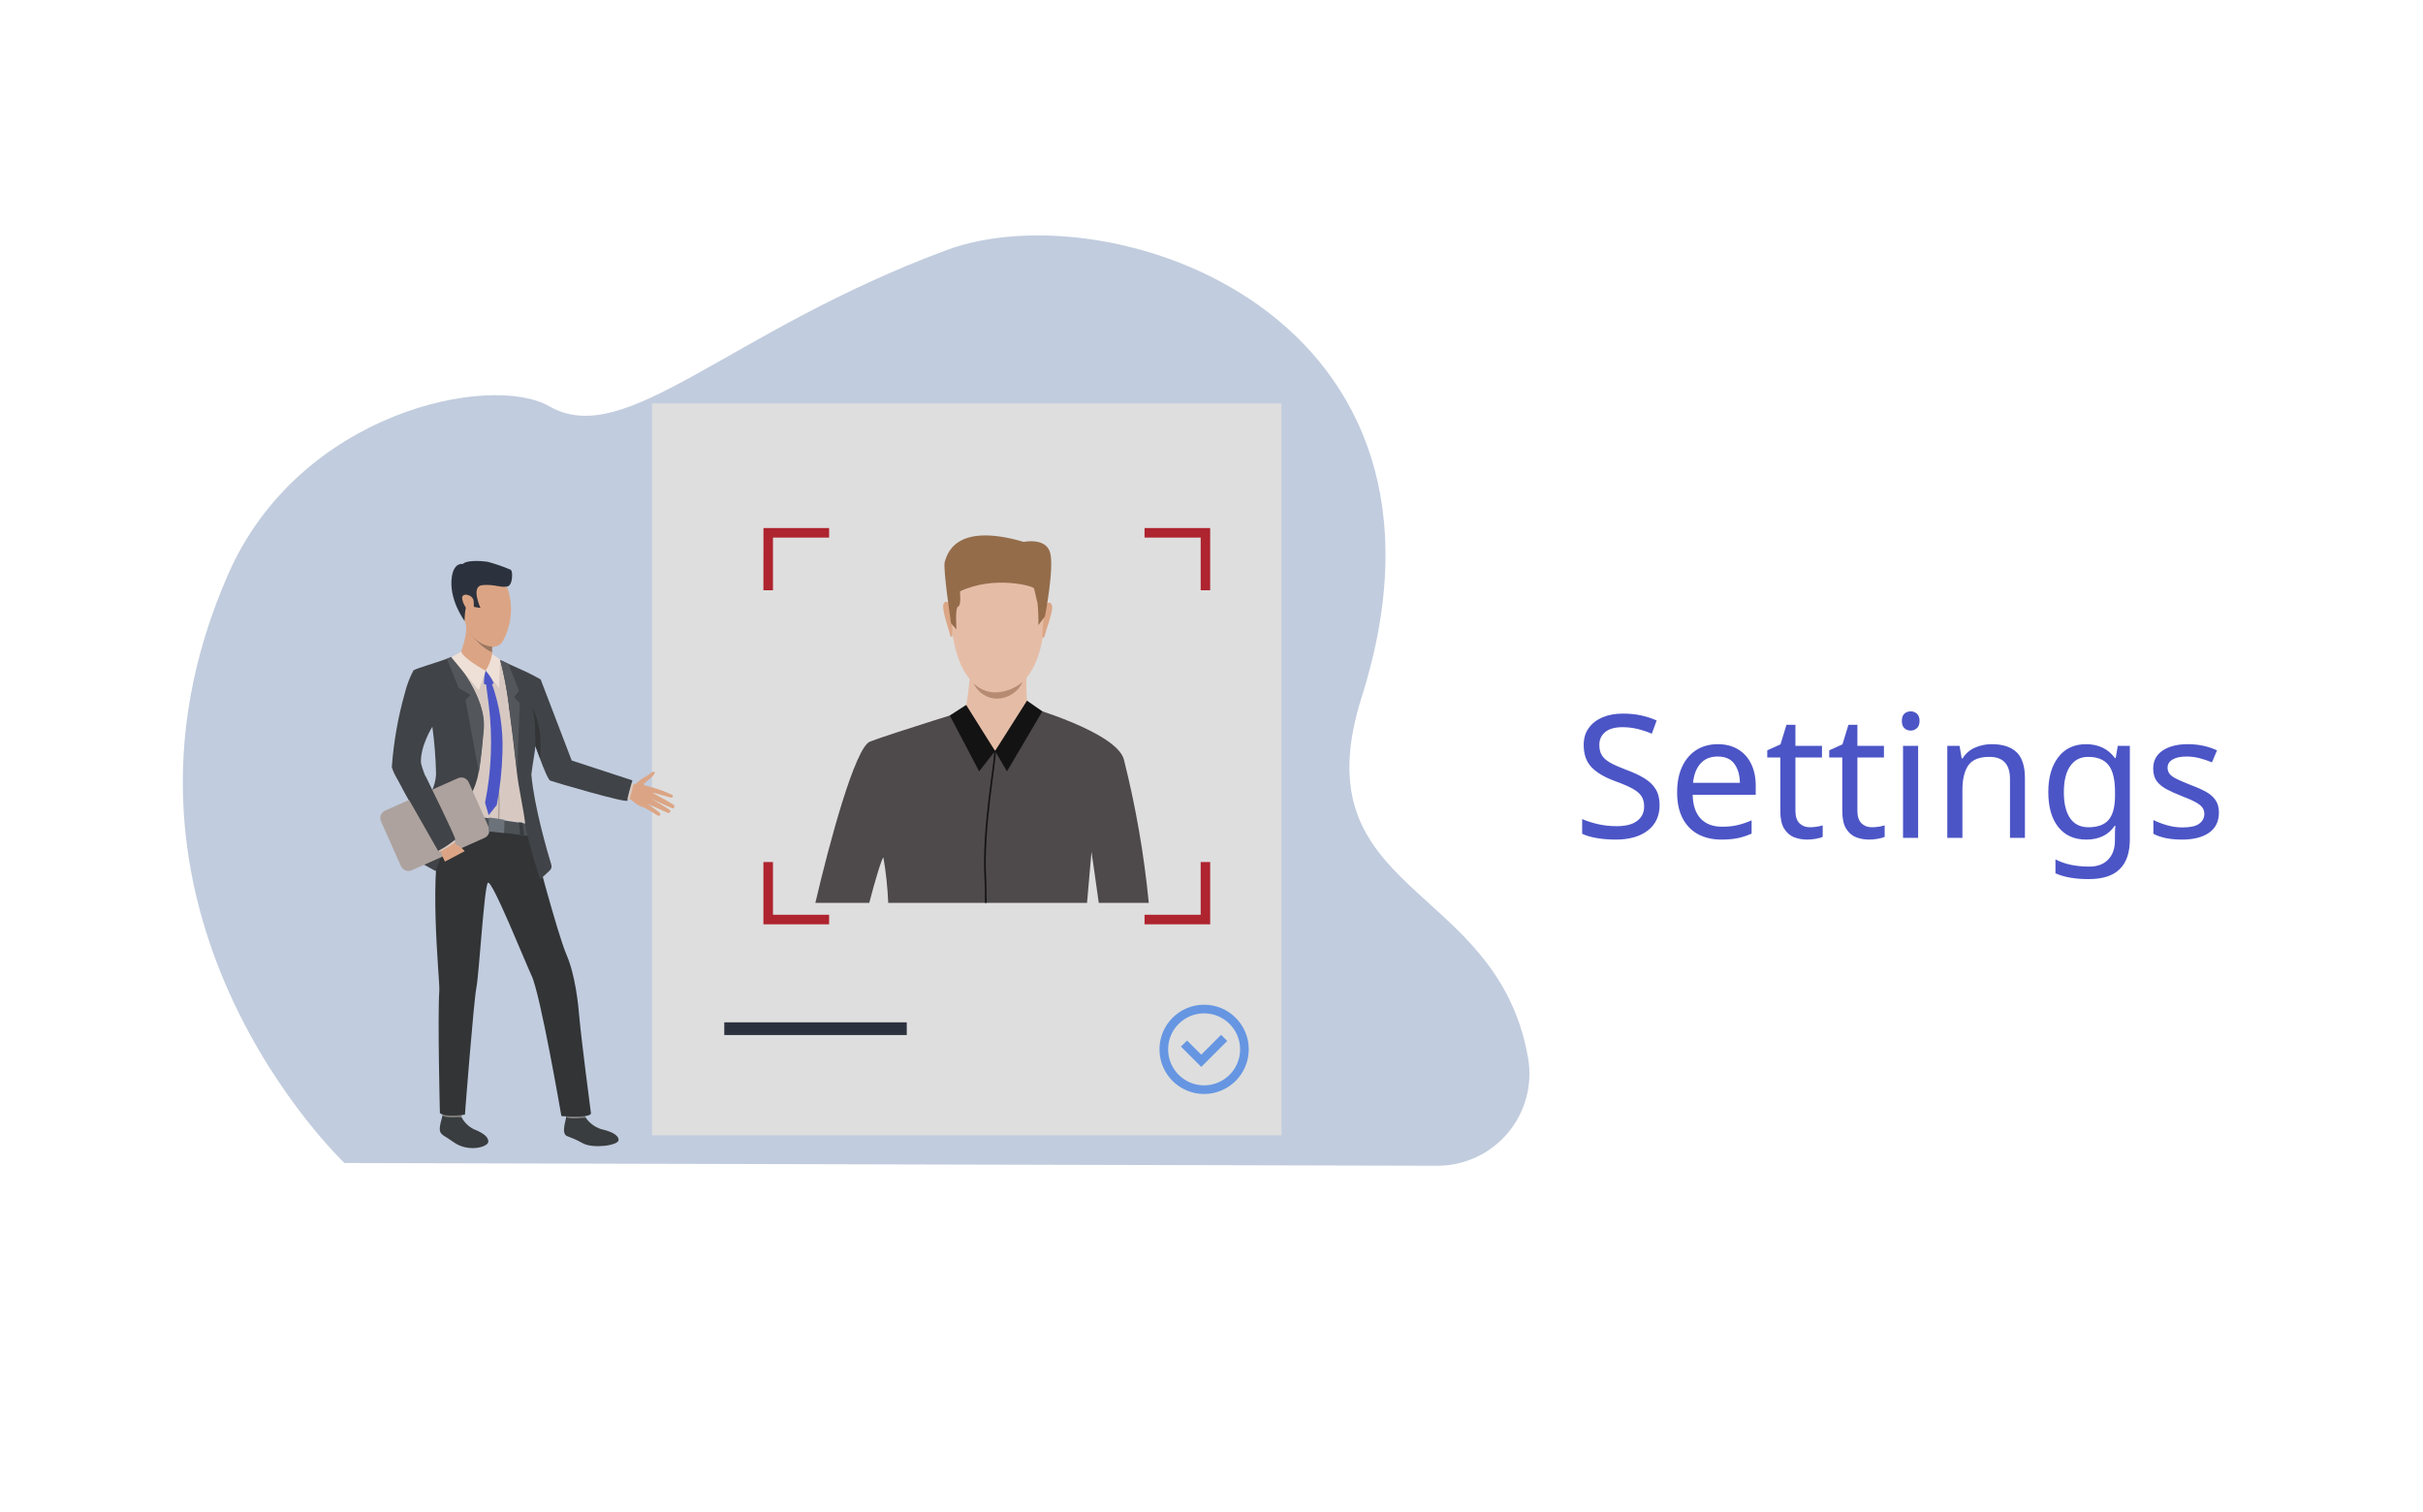
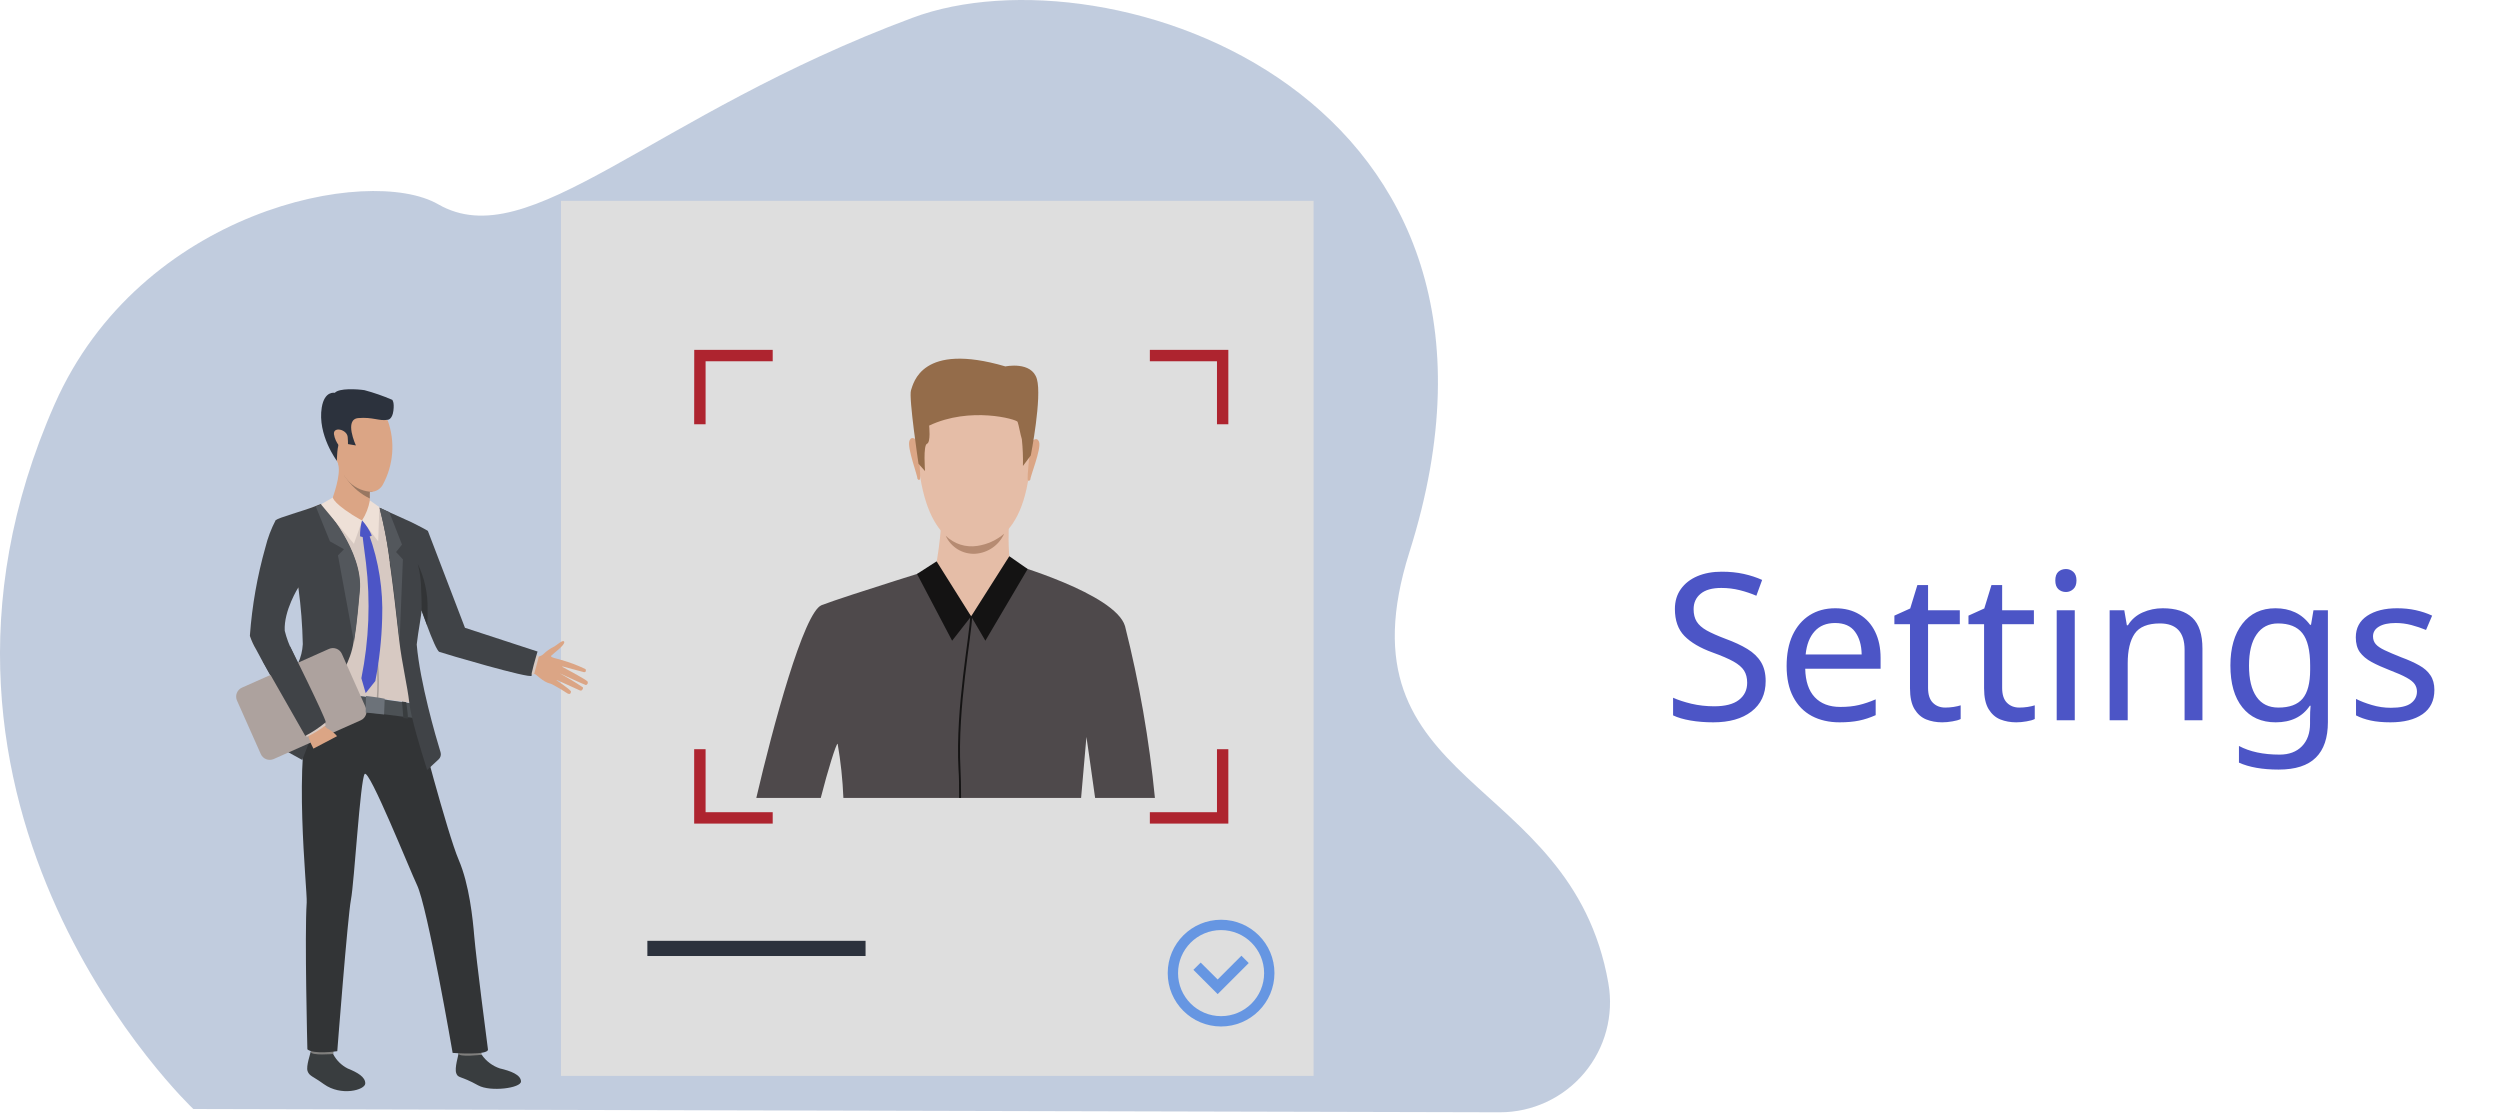
- <svg xmlns="http://www.w3.org/2000/svg" viewBox="0 0 423.4 264.06" version="1.1" id="svg968">
-   <defs id="defs857">
+ <svg xmlns="http://www.w3.org/2000/svg" id="svg8" version="1.1" viewBox="0 0 150 66.737" height="66.737mm" width="150mm">
+   <defs id="defs2">
    <style id="style855">.cls-1{fill:#768eb5;opacity:0.45;}.cls-2{fill:#dedede;}.cls-3{fill:#ae242f;}.cls-4{fill:#6696e2;}.cls-5{fill:#4e494b;}.cls-6{fill:#e5bda7;}.cls-7{fill:#dba686;}.cls-8{fill:#946c4a;}.cls-9{fill:#141313;}.cls-10{fill:#b68b72;}.cls-11{fill:#2c323d;}.cls-12{fill:#dba585;}.cls-13{fill:#393d3f;}.cls-14{fill:#807f7d;}.cls-15{fill:#323436;}.cls-16{fill:#d7c9c2;}.cls-17{fill:#4c5155;}.cls-18{fill:#997761;}.cls-19{fill:#404347;}.cls-20{fill:#ada29e;}.cls-21{fill:#53575c;}.cls-22{fill:#eee0d7;}.cls-23,.cls-26{fill:#4c55c6;}.cls-24{fill:#a79d97;}.cls-25{fill:#6c7279;}.cls-26{font-size:30px;font-family:Andor-PersonalUse, Andor;}.cls-27{letter-spacing:-0.05em;}.cls-28{letter-spacing:-0.02em;}.cls-29{letter-spacing:-0.02em;}</style>
  </defs>
-   <g id="Character">
-     <path class="cls-1" d="M60.2,203.22s-46.41-43.8-20.27-103C52.46,71.82,85.85,65.15,96,71c13.34,7.66,31-13,69.3-27.26C194,33,259.13,54.81,237.94,121.82c-11,34.78,23.65,32,29.07,63a16.08,16.08,0,0,1-15.84,18.88Z" id="path861" />
-     <rect class="cls-2" x="113.93" y="70.49" width="110" height="127.89" id="rect863" />
-     <path class="cls-3" d="M200,92.27v1.67h9.81v9.2h1.66V92.27Zm-66.6,10.87h1.67v-9.2h9.81V92.27H133.41Zm76.41,47.49v9.21H200v1.67h11.47V150.63Zm-74.74,0h-1.67v10.88h11.48v-1.67h-9.81Z" id="path865" />
-     <path class="cls-4" d="M210.4,191.16a7.8,7.8,0,1,1,7.81-7.8A7.81,7.81,0,0,1,210.4,191.16Zm0-14.09a6.29,6.29,0,1,0,6.3,6.29A6.3,6.3,0,0,0,210.4,177.07Z" id="path867" />
-     <polygon class="cls-4" points="209.91 186.43 206.36 182.88 207.43 181.82 209.91 184.29 213.38 180.82 214.45 181.89 209.91 186.43" id="polygon869" />
-     <path class="cls-5" d="M200.74,157.76H192c-.57-4.16-1.27-8.92-1.27-8.92s-.35,3.93-.78,8.92H155.21a61,61,0,0,0-.84-7.92c-.2-.1-1.44,3.88-2.47,7.92h-9.42c2.43-10.43,6.94-27.17,9.55-28.18,3.72-1.42,18.88-6.1,18.88-6.1h8.65s15.38,4.39,16.81,9.16A170.17,170.17,0,0,1,200.74,157.76Z" id="path871" />
-     <path class="cls-6" d="M175.63,95.42s8.08,1.27,6.85,13.91-8.36,11.6-8.83,11.59-7.16.23-7.68-15.2C166,105.72,165.74,94.31,175.63,95.42Z" id="path873" />
-     <path class="cls-6" d="M179.4,117.2s-.22,5.2.29,6.32-6.67,4.74-11,.71c0,0,1-5.65.76-7.65S179.4,117.2,179.4,117.2Z" id="path875" />
-     <path class="cls-7" d="M182.61,105.76s.88-1,1.21,0-1.38,5.23-1.27,5.42c0,0-.16.37-.37.17S182.61,105.76,182.61,105.76Z" id="path877" />
-     <path class="cls-7" d="M166.06,105.6s-.87-1-1.21,0,1.27,5.25,1.16,5.44c0,0,.15.38.37.18S166.06,105.6,166.06,105.6Z" id="path879" />
-     <path class="cls-8" d="M182.6,107.7l-1.15,1.54a30.21,30.21,0,0,0-.16-3.92c-.18-.53-.47-2.15-.62-2.53s-6.94-2.29-12.93.55c0,0,.27,2.44-.31,2.65s-.29,4-.29,4l-.95-1.07s-1.46-9.72-1.1-10.74,1.51-7.1,13.8-3.49c0,0,3.83-.81,4.6,1.84S182.6,107.7,182.6,107.7Z" id="path881" />
-     <path class="cls-6" d="M179.69,123.52s1.82.39-5.81,7.7c0,0-5.41-6-5.23-7S179.69,123.52,179.69,123.52Z" id="path883" />
-     <polygon class="cls-9" points="173.88 131.22 175.96 134.78 182.14 124.3 179.46 122.43 173.88 131.22" id="polygon885" />
-     <polygon class="cls-9" points="173.88 131.22 168.83 123.18 165.97 125.02 171.1 134.78 173.88 131.22" id="polygon887" />
-     <path class="cls-9" d="M172.32,153.49c.06,1.18.09,2.63.09,4.27h-.29c0-1.63,0-3.08-.09-4.26-.47-8.92,1.69-19.77,1.71-22.31l.28.06C174,133.79,171.85,144.61,172.32,153.49Z" id="path889" />
-     <path class="cls-10" d="M170.16,119.43a5.38,5.38,0,0,0,4.63,1.49,7.85,7.85,0,0,0,3.92-1.78,5,5,0,0,1-4.21,2.93A4.48,4.48,0,0,1,170.16,119.43Z" id="path891" />
-     <rect class="cls-11" x="126.56" y="178.64" width="31.89" height="2.22" id="rect893" />
-     <path class="cls-12" d="M109.59,137.25s1.32,0,1.79-.53a6,6,0,0,1,1.57-1.09c.35-.18,1.34-1.13,1.46-.67s-1.57,1.66-1.89,2,1.41.46,1.66.77-.63,3.59-1.78,3.33-2.1-1.41-2.31-1.41a6.49,6.49,0,0,1-.86-.15Z" id="path895" />
-     <path class="cls-12" d="M113.94,137.58a21.09,21.09,0,0,1,3.58,1.35c.14.29,0,.51-.28.43l-3.37-.9s3.76,2,3.93,2.26-.07.55-.25.53-4-1.8-4-1.8a38.62,38.62,0,0,1,3.59,2.15c.08.2-.16.57-.43.45L113,140.37s2.44,1.6,2.4,1.86-.15.54-.76.1-2.19-1.28-2.19-1.28Z" id="path897" />
-     <path class="cls-13" d="M102.35,195.29a5.22,5.22,0,0,0,2.65,2c1.55.36,3.07.92,3.09,1.9s-4.48,1.56-6.25.58c-2.65-1.47-2.92-1-3.21-1.77s.35-2.7.33-2.93S102.35,195.29,102.35,195.29Z" id="path899" />
-     <path class="cls-14" d="M102.18,194.48a7.27,7.27,0,0,1,.17.81s-3.49.43-3.39-.21.21-1.08.21-1.08Z" id="path901" />
-     <path class="cls-13" d="M80.63,195.18a4.89,4.89,0,0,0,2.13,2.12c1.44.58,2.59,1.24,2.57,2.19s-3.52,1.92-6.06.09c-1.6-1.16-2.11-1.16-2.37-1.89s.45-2.61.44-2.84S80.63,195.18,80.63,195.18Z" id="path903" />
-     <path class="cls-14" d="M80.67,194.36a7.63,7.63,0,0,1,0,.82s-3.37.29-3.29-.33a5.41,5.41,0,0,1,.32-1.1Z" id="path905" />
-     <path class="cls-15" d="M92.93,146.11s4.39,16.82,6.06,20.71c1.55,3.6,2.06,8.64,2.27,11.17.27,3.19,1.87,15.58,2,16.51s-5.16.52-5.16.52-3.69-21.44-5.22-24.56c-1-2.09-7-17.06-7.64-16.2s-1.52,15.86-2,18.35-2,22.16-2,22.16-3.45.51-4.37-.27c0,0-.42-16.79-.1-21.46.12-1.78-2.09-21.33.74-29.2C79,139.68,92.93,146.11,92.93,146.11Z" id="path907" />
-     <path class="cls-16" d="M68.47,134.05a10,10,0,0,0,.94,2.06c.85-1.69,1.52-3.08,1.73-3.6.72-1.68,4.4-5.55,4.4-5.55h0v.09A45.25,45.25,0,0,1,77,134.77c0,2.51.71,7.14.71,7.14h0l.77.11,1.7.24.2,0,.5.07,4.51.63,1.6.23.22,0,.91.13,2.53.35.64.09h0l.48.07.67.09h0a4.44,4.44,0,0,0,.55-2.8c-.06-1.24-.21-3.56-.15-5.72v-.14h0a14.88,14.88,0,0,1,.36-3.16,12.11,12.11,0,0,0,.31-1.69v-.08a2.58,2.58,0,0,0,0-.29,14.21,14.21,0,0,0,0-2.7h0c0,.1.38,1.31.81,2.8.73,2.52,1.75,5.85,2.18,6,.64.23,10.89,3.26,13.1,3.58.26,0,.41,0,.42,0l0-.1c.27-.89.64-2.4.7-2.64v0l-.4-.11-11.15-3.35-5.1-14.7c-.11-.08-1.36-.69-2.28-1.13s-2-1.09-3.07-1.65c-.52-.28-1-.54-1.44-.74l-.06,0h0l-1.17-.53h0l-.31,0c-1-.09-4-.38-5-.44h-.31a13.58,13.58,0,0,0-1.58.54h0l-.1,0-.11,0-.22.08-.45.18-.17.07A32.12,32.12,0,0,0,74,117a24.45,24.45,0,0,0-2.3,4.11c-1.38,4.42-3.13,11.19-3.18,12.86Z" id="path909" />
-     <path class="cls-17" d="M92.49,144a4.22,4.22,0,0,1,.44,2.13s-14-1.63-15.44-2.27c0,0-.06-1.9.26-1.93S92.49,144,92.49,144Z" id="path911" />
-     <path class="cls-12" d="M80.59,113.8c0,2.19,4.28,3.39,4.28,3.39s1.77-2.23,1.35-2.44c-.17-.08-.23-.42-.25-.79a7.74,7.74,0,0,1,0-1c0-.16,0-.26,0-.26s-.6-.64-1.37-1.4c-1.35-1.33-3.2-3-3.21-2.36a.69.69,0,0,0,0,.13C81.78,110.61,80.59,113.8,80.59,113.8Z" id="path913" />
-     <path class="cls-13" d="M80.94,142.25s-.31,1.92-.33,2.42l-.65-.13s.18-2,.28-2.37Z" id="path915" />
-     <path class="cls-13" d="M91.32,143.76s.25,1.75.25,2.4l-.68-.08s-.14-2.18-.22-2.41Z" id="path917" />
-     <path class="cls-18" d="M82.22,110.59h0s.19.28.49.67A8.94,8.94,0,0,0,86,114a7.74,7.74,0,0,1,0-1,3,3,0,0,0,.42,0,13.57,13.57,0,0,0-.92-1.35l-.85-.26Z" id="path919" />
-     <path class="cls-12" d="M81.4,109c.37.8.72,1.38.82,1.61h0a2.9,2.9,0,0,0,.49.67A4.93,4.93,0,0,0,86,113a3,3,0,0,0,.42,0,2,2,0,0,0,1.46-1,11.46,11.46,0,0,0,.73-9.42s-7.23-2-8.37.13C79.44,104.15,80.54,107.11,81.4,109Z" id="path921" />
-     <path class="cls-11" d="M88.6,102.49s.67,0,.84-1.31-.17-1.61-.17-1.61a29.78,29.78,0,0,0-4.06-1.41c-1.07-.16-3.71-.32-4.33.39,0,0-1.5-.35-1.91,2.14-.65,4,2.21,7.8,2.21,7.8s0-2.58.55-2.93,1.06.48,1.06.48l1.17.2s-1.77-3.82.35-4S87.38,102.71,88.6,102.49Z" id="path923" />
-     <path class="cls-12" d="M82.76,105c-.11-1.13-2.17-1.57-2-.38s1.15,2.34,1.62,2.3S82.84,105.87,82.76,105Z" id="path925" />
-     <path class="cls-19" d="M69.41,136.11c.9,1.72,2.31,4.23,3.71,6.67l-.54,1a20.28,20.28,0,0,0-1,2.36c-.32.9-.76,3.18.08,3.61l4.47,2.46.09-.25c.15-.4.47-1.26.91-2.37,0,0,.06-.14.13-.3s.21-.5.36-.85c.07-.15.13-.31.21-.48l.24-.57.36-.83.54-1.26,0-.1c.14-.31.29-.63.44-.94l.72-1.45.08-.14c0-.09.09-.17.13-.25a1.09,1.09,0,0,0,.08-.15l0,0,0-.06c1.29-2.35,2.74-4.32,3.2-7.21,0-.28.09-.55.13-.83.07-.46.13-.91.19-1.35l.06-.5c.23-1.93.37-3.64.48-4.84.35-3.72-1.93-7.76-3.68-10.25A29.19,29.19,0,0,0,79,114.82h0l-.1,0-.11,0-.22.08-.45.18-.17.07c-1.69.66-5.26,1.64-5.71,2a17.75,17.75,0,0,0-1.51,4A64.56,64.56,0,0,0,68.47,134v.08A10,10,0,0,0,69.41,136.11Zm6.79-.83a7.68,7.68,0,0,1-.69,2.8l0,.07c-.29-.61-.56-1.19-.8-1.73h0a14.4,14.4,0,0,1-1.15-3.1c-.16-2.95,2-6.35,2-6.35h0v.09A72.4,72.4,0,0,1,76.2,135.28Z" id="path927" />
-     <rect class="cls-20" x="67.6" y="138.3" width="16.78" height="11.42" rx="1.43" transform="translate(-51.99 43.35) rotate(-23.99)" id="rect929" />
-     <path class="cls-19" d="M87.42,115.34a59,59,0,0,1,1.37,7h0c0,.16,0,.33.08.51a.13.13,0,0,0,0,.06c0,.11,0,.23.05.35v0l0,.24q0,.29.09.6c.34,2.41.83,6.52,1.29,10.67h0c.37,3.27,1.2,6.62,1.47,9.13h0a16.71,16.71,0,0,0,.35,1.88l.06.26c.74,3.16,2.2,7.63,2.2,7.63l.42-.39,1.25-1.16a1,1,0,0,0,.28-1.05c-.69-2.24-3-10.17-3.48-15.74h0c.22-2,.76-4.59.68-5v0c.25.7.53,1.45.81,2.18h0c.74,2,1.5,3.79,1.82,3.9.71.26,13.4,4,13.49,3.48l0-.16a1.62,1.62,0,0,1,0-.19c.15-.71.44-1.74.64-2.43l.08-.28c.08-.29.14-.47.14-.47L99.9,132.89l-5.42-14.16c-.1-.09-1.49-.83-2.4-1.27L88.85,116l-1.4-.65Z" id="path931" />
-     <path class="cls-21" d="M80.16,120.25l2.06,1.16-.88.9L83.68,135c.48-3,.7-5.79.86-7.52.54-5.76-5.2-12.25-5.56-12.65l-.88.34Z" id="path933" />
-     <path class="cls-21" d="M87.39,115.28a67.12,67.12,0,0,1,1.67,8.8c.34,2.42.83,6.53,1.29,10.68l.48-11.87-1-1.07.87-1.09L88.85,116l-1.4-.65Z" id="path935" />
-     <path class="cls-22" d="M78.86,114.85l1.73-1s0,.94,4.28,3.39l-1.2,3.38Z" id="path937" />
-     <path class="cls-22" d="M86,114.27a8.08,8.08,0,0,1-1.13,2.92l2.35,3.06.17-5Z" id="path939" />
-     <path class="cls-23" d="M84.86,117.19a8.13,8.13,0,0,0-.29,2.33,2.22,2.22,0,0,0,1.72-.1A8,8,0,0,0,84.86,117.19Z" id="path941" />
-     <path class="cls-24" d="M87.22,143.44a35.16,35.16,0,0,0,0-5.3l-.22,0a35.54,35.54,0,0,1,0,5.24Z" id="path943" />
-     <path class="cls-25" d="M85.43,142.85s2.06.24,2.74.41l-.09,2.3-2.69-.28Z" id="path945" />
-     <path class="cls-23" d="M85.88,119.26a32.4,32.4,0,0,1,1.92,12.26,55.79,55.79,0,0,1-1,9.15l-1.41,1.77-.63-2.18a53.23,53.23,0,0,0,.67-16.89c-.22-1.5-.55-4.36-.55-4.36Z" id="path947" />
-     <path class="cls-12" d="M79,146.58s.49,1,1,1.15a4.08,4.08,0,0,1,1.21,1l-3.46,1.82a9.44,9.44,0,0,1-1-2.95C76.73,146.41,79,146.58,79,146.58Z" id="path949" />
-     <path class="cls-16" d="M79.33,146.67l.23.46a15.79,15.79,0,0,1-2.79,1.71l-.21-.61Z" id="path951" />
-     <path class="cls-19" d="M79.56,146.69a17,17,0,0,1-3,2l-6.21-10.9,4-2.17S79.45,145.87,79.56,146.69Z" id="path953" />
-     <path class="cls-15" d="M93.5,127.41c.08,1.55.07,2.93.07,2.93h0v0c.25.7.53,1.45.81,2.18q.09-1.27.06-2.37A14.5,14.5,0,0,0,93,123.55,15,15,0,0,1,93.5,127.41Z" id="path955" />
-     <text class="cls-26" transform="translate(274.94,146.41)" id="text965">Settings</text>
+   <g transform="translate(-12.69048,-9.720789)" id="layer1">
+     <g id="Character" transform="matrix(0.4105287,0,0,0.4105287,-0.4239297,-7.166905)">
+       <path id="path861" d="m 60.2,203.22 c 0,0 -46.41,-43.8 -20.27,-103 C 52.46,71.82 85.85,65.15 96,71 c 13.34,7.66 31,-13 69.3,-27.26 28.7,-10.74 93.83,11.07 72.64,78.08 -11,34.78 23.65,32 29.07,63 a 16.08,16.08 0 0 1 -15.84,18.88 z" class="cls-1" />
+       <rect id="rect863" height="127.89" width="110" y="70.49" x="113.93" class="cls-2" />
+       <path id="path865" d="m 200,92.27 v 1.67 h 9.81 v 9.2 h 1.66 V 92.27 Z m -66.6,10.87 h 1.67 v -9.2 h 9.81 v -1.67 h -11.47 z m 76.41,47.49 v 9.21 H 200 v 1.67 h 11.47 v -10.88 z m -74.74,0 h -1.67 v 10.88 h 11.48 v -1.67 h -9.81 z" class="cls-3" />
+       <path id="path867" d="m 210.4,191.16 a 7.8,7.8 0 1 1 7.81,-7.8 7.81,7.81 0 0 1 -7.81,7.8 z m 0,-14.09 a 6.29,6.29 0 1 0 6.3,6.29 6.3,6.3 0 0 0 -6.3,-6.29 z" class="cls-4" />
+       <polygon id="polygon869" points="206.36,182.88 207.43,181.82 209.91,184.29 213.38,180.82 214.45,181.89 209.91,186.43 " class="cls-4" />
+       <path id="path871" d="M 200.74,157.76 H 192 c -0.57,-4.16 -1.27,-8.92 -1.27,-8.92 0,0 -0.35,3.93 -0.78,8.92 h -34.74 a 61,61 0 0 0 -0.84,-7.92 c -0.2,-0.1 -1.44,3.88 -2.47,7.92 h -9.42 c 2.43,-10.43 6.94,-27.17 9.55,-28.18 3.72,-1.42 18.88,-6.1 18.88,-6.1 h 8.65 c 0,0 15.38,4.39 16.81,9.16 a 170.17,170.17 0 0 1 4.37,25.12 z" class="cls-5" />
+       <path id="path873" d="m 175.63,95.42 c 0,0 8.08,1.27 6.85,13.91 -1.23,12.64 -8.36,11.6 -8.83,11.59 -0.47,-0.01 -7.16,0.23 -7.68,-15.2 0.03,0 -0.23,-11.41 9.66,-10.3 z" class="cls-6" />
+       <path id="path875" d="m 179.4,117.2 c 0,0 -0.22,5.2 0.29,6.32 0.51,1.12 -6.67,4.74 -11,0.71 0,0 1,-5.65 0.76,-7.65 -0.24,-2 9.95,0.62 9.95,0.62 z" class="cls-6" />
+       <path id="path877" d="m 182.61,105.76 c 0,0 0.88,-1 1.21,0 0.33,1 -1.38,5.23 -1.27,5.42 0,0 -0.16,0.37 -0.37,0.17 -0.21,-0.2 0.43,-5.59 0.43,-5.59 z" class="cls-7" />
+       <path id="path879" d="m 166.06,105.6 c 0,0 -0.87,-1 -1.21,0 -0.34,1 1.27,5.25 1.16,5.44 0,0 0.15,0.38 0.37,0.18 0.22,-0.2 -0.32,-5.62 -0.32,-5.62 z" class="cls-7" />
+       <path id="path881" d="m 182.6,107.7 -1.15,1.54 a 30.21,30.21 0 0 0 -0.16,-3.92 c -0.18,-0.53 -0.47,-2.15 -0.62,-2.53 -0.15,-0.38 -6.94,-2.29 -12.93,0.55 0,0 0.27,2.44 -0.31,2.65 -0.58,0.21 -0.29,4 -0.29,4 l -0.95,-1.07 c 0,0 -1.46,-9.72 -1.1,-10.74 0.36,-1.02 1.51,-7.1 13.8,-3.49 0,0 3.83,-0.81 4.6,1.84 0.77,2.65 -0.89,11.17 -0.89,11.17 z" class="cls-8" />
+       <path id="path883" d="m 179.69,123.52 c 0,0 1.82,0.39 -5.81,7.7 0,0 -5.41,-6 -5.23,-7 0.18,-1 11.04,-0.7 11.04,-0.7 z" class="cls-6" />
+       <polygon id="polygon885" points="175.96,134.78 182.14,124.3 179.46,122.43 173.88,131.22 " class="cls-9" />
+       <polygon id="polygon887" points="168.83,123.18 165.97,125.02 171.1,134.78 173.88,131.22 " class="cls-9" />
+       <path id="path889" d="m 172.32,153.49 c 0.06,1.18 0.09,2.63 0.09,4.27 h -0.29 c 0,-1.63 0,-3.08 -0.09,-4.26 -0.47,-8.92 1.69,-19.77 1.71,-22.31 l 0.28,0.06 c -0.02,2.54 -2.17,13.36 -1.7,22.24 z" class="cls-9" />
+       <path id="path891" d="m 170.16,119.43 a 5.38,5.38 0 0 0 4.63,1.49 7.85,7.85 0 0 0 3.92,-1.78 5,5 0 0 1 -4.21,2.93 4.48,4.48 0 0 1 -4.34,-2.64 z" class="cls-10" />
+       <rect id="rect893" height="2.22" width="31.89" y="178.64" x="126.56" class="cls-11" />
+       <path id="path895" d="m 109.59,137.25 c 0,0 1.32,0 1.79,-0.53 a 6,6 0 0 1 1.57,-1.09 c 0.35,-0.18 1.34,-1.13 1.46,-0.67 0.12,0.46 -1.57,1.66 -1.89,2 -0.32,0.34 1.41,0.46 1.66,0.77 0.25,0.31 -0.63,3.59 -1.78,3.33 -1.15,-0.26 -2.1,-1.41 -2.31,-1.41 a 6.49,6.49 0 0 1 -0.86,-0.15 z" class="cls-12" />
+       <path id="path897" d="m 113.94,137.58 a 21.09,21.09 0 0 1 3.58,1.35 c 0.14,0.29 0,0.51 -0.28,0.43 l -3.37,-0.9 c 0,0 3.76,2 3.93,2.26 0.17,0.26 -0.07,0.55 -0.25,0.53 -0.18,-0.02 -4,-1.8 -4,-1.8 a 38.62,38.62 0 0 1 3.59,2.15 c 0.08,0.2 -0.16,0.57 -0.43,0.45 L 113,140.37 c 0,0 2.44,1.6 2.4,1.86 -0.04,0.26 -0.15,0.54 -0.76,0.1 -0.61,-0.44 -2.19,-1.28 -2.19,-1.28 z" class="cls-12" />
+       <path id="path899" d="m 102.35,195.29 a 5.22,5.22 0 0 0 2.65,2 c 1.55,0.36 3.07,0.92 3.09,1.9 0.02,0.98 -4.48,1.56 -6.25,0.58 -2.65,-1.47 -2.92,-1 -3.21,-1.77 -0.29,-0.77 0.35,-2.7 0.33,-2.93 -0.02,-0.23 3.39,0.22 3.39,0.22 z" class="cls-13" />
+       <path id="path901" d="m 102.18,194.48 a 7.27,7.27 0 0 1 0.17,0.81 c 0,0 -3.49,0.43 -3.39,-0.21 0.1,-0.64 0.21,-1.08 0.21,-1.08 z" class="cls-14" />
+       <path id="path903" d="m 80.63,195.18 a 4.89,4.89 0 0 0 2.13,2.12 c 1.44,0.58 2.59,1.24 2.57,2.19 -0.02,0.95 -3.52,1.92 -6.06,0.09 -1.6,-1.16 -2.11,-1.16 -2.37,-1.89 -0.26,-0.73 0.45,-2.61 0.44,-2.84 -0.01,-0.23 3.29,0.33 3.29,0.33 z" class="cls-13" />
+       <path id="path905" d="m 80.67,194.36 a 7.63,7.63 0 0 1 0,0.82 c 0,0 -3.37,0.29 -3.29,-0.33 a 5.41,5.41 0 0 1 0.32,-1.1 z" class="cls-14" />
+       <path id="path907" d="m 92.93,146.11 c 0,0 4.39,16.82 6.06,20.71 1.55,3.6 2.06,8.64 2.27,11.17 0.27,3.19 1.87,15.58 2,16.51 0.13,0.93 -5.16,0.52 -5.16,0.52 0,0 -3.69,-21.44 -5.22,-24.56 -1,-2.09 -7,-17.06 -7.64,-16.2 -0.64,0.86 -1.52,15.86 -2,18.35 -0.48,2.49 -2,22.16 -2,22.16 0,0 -3.45,0.51 -4.37,-0.27 0,0 -0.42,-16.79 -0.1,-21.46 0.12,-1.78 -2.09,-21.33 0.74,-29.2 1.49,-4.16 15.42,2.27 15.42,2.27 z" class="cls-15" />
+       <path id="path909" d="m 68.47,134.05 a 10,10 0 0 0 0.94,2.06 c 0.85,-1.69 1.52,-3.08 1.73,-3.6 0.72,-1.68 4.4,-5.55 4.4,-5.55 v 0 0.09 a 45.25,45.25 0 0 1 1.46,7.72 c 0,2.51 0.71,7.14 0.71,7.14 v 0 l 0.77,0.11 1.7,0.24 h 0.2 l 0.5,0.07 4.51,0.63 1.6,0.23 h 0.22 l 0.91,0.13 2.53,0.35 0.64,0.09 v 0 l 0.48,0.07 0.67,0.09 v 0 a 4.44,4.44 0 0 0 0.55,-2.8 c -0.06,-1.24 -0.21,-3.56 -0.15,-5.72 v -0.14 0 a 14.88,14.88 0 0 1 0.36,-3.16 12.11,12.11 0 0 0 0.31,-1.69 v -0.08 a 2.58,2.58 0 0 0 0,-0.29 14.21,14.21 0 0 0 0,-2.7 v 0 c 0,0.1 0.38,1.31 0.81,2.8 0.73,2.52 1.75,5.85 2.18,6 0.64,0.23 10.89,3.26 13.1,3.58 0.26,0 0.41,0 0.42,0 v -0.1 c 0.27,-0.89 0.64,-2.4 0.7,-2.64 v 0 l -0.4,-0.11 -11.15,-3.35 -5.1,-14.7 c -0.11,-0.08 -1.36,-0.69 -2.28,-1.13 -0.92,-0.44 -2,-1.09 -3.07,-1.65 -0.52,-0.28 -1,-0.54 -1.44,-0.74 h -0.06 v 0 l -1.17,-0.53 v 0 h -0.31 c -1,-0.09 -4,-0.38 -5,-0.44 h -0.31 a 13.58,13.58 0 0 0 -1.58,0.54 v 0 h -0.1 -0.11 l -0.22,0.08 -0.45,0.18 -0.17,0.07 a 32.12,32.12 0 0 0 -3.8,1.8 24.45,24.45 0 0 0 -2.3,4.11 c -1.38,4.42 -3.13,11.19 -3.18,12.86 z" class="cls-16" />
+       <path id="path911" d="m 92.49,144 a 4.22,4.22 0 0 1 0.44,2.13 c 0,0 -14,-1.63 -15.44,-2.27 0,0 -0.06,-1.9 0.26,-1.93 0.32,-0.03 14.74,2.07 14.74,2.07 z" class="cls-17" />
+       <path id="path913" d="m 80.59,113.8 c 0,2.19 4.28,3.39 4.28,3.39 0,0 1.77,-2.23 1.35,-2.44 -0.17,-0.08 -0.23,-0.42 -0.25,-0.79 a 7.74,7.74 0 0 1 0,-1 c 0,-0.16 0,-0.26 0,-0.26 0,0 -0.6,-0.64 -1.37,-1.4 -1.35,-1.33 -3.2,-3 -3.21,-2.36 a 0.69,0.69 0 0 0 0,0.13 c 0.39,1.54 -0.8,4.73 -0.8,4.73 z" class="cls-12" />
+       <path id="path915" d="m 80.94,142.25 c 0,0 -0.31,1.92 -0.33,2.42 l -0.65,-0.13 c 0,0 0.18,-2 0.28,-2.37 z" class="cls-13" />
+       <path id="path917" d="m 91.32,143.76 c 0,0 0.25,1.75 0.25,2.4 l -0.68,-0.08 c 0,0 -0.14,-2.18 -0.22,-2.41 z" class="cls-13" />
+       <path id="path919" d="m 82.22,110.59 v 0 c 0,0 0.19,0.28 0.49,0.67 A 8.94,8.94 0 0 0 86,114 a 7.74,7.74 0 0 1 0,-1 3,3 0 0 0 0.42,0 13.57,13.57 0 0 0 -0.92,-1.35 l -0.85,-0.26 z" class="cls-18" />
+       <path id="path921" d="m 81.4,109 c 0.37,0.8 0.72,1.38 0.82,1.61 v 0 a 2.9,2.9 0 0 0 0.49,0.67 4.93,4.93 0 0 0 3.29,1.72 3,3 0 0 0 0.42,0 2,2 0 0 0 1.46,-1 11.46,11.46 0 0 0 0.73,-9.42 c 0,0 -7.23,-2 -8.37,0.13 -0.8,1.44 0.3,4.4 1.16,6.29 z" class="cls-12" />
+       <path id="path923" d="m 88.6,102.49 c 0,0 0.67,0 0.84,-1.31 0.17,-1.31 -0.17,-1.61 -0.17,-1.61 A 29.78,29.78 0 0 0 85.21,98.16 C 84.14,98 81.5,97.84 80.88,98.55 c 0,0 -1.5,-0.35 -1.91,2.14 -0.65,4 2.21,7.8 2.21,7.8 0,0 0,-2.58 0.55,-2.93 0.55,-0.35 1.06,0.48 1.06,0.48 l 1.17,0.2 c 0,0 -1.77,-3.82 0.35,-4 2.12,-0.18 3.07,0.47 4.29,0.25 z" class="cls-11" />
+       <path id="path925" d="m 82.76,105 c -0.11,-1.13 -2.17,-1.57 -2,-0.38 0.17,1.19 1.15,2.34 1.62,2.3 0.47,-0.04 0.46,-1.05 0.38,-1.92 z" class="cls-12" />
+       <path id="path927" d="m 69.41,136.11 c 0.9,1.72 2.31,4.23 3.71,6.67 l -0.54,1 a 20.28,20.28 0 0 0 -1,2.36 c -0.32,0.9 -0.76,3.18 0.08,3.61 l 4.47,2.46 0.09,-0.25 c 0.15,-0.4 0.47,-1.26 0.91,-2.37 0,0 0.06,-0.14 0.13,-0.3 0.07,-0.16 0.21,-0.5 0.36,-0.85 0.07,-0.15 0.13,-0.31 0.21,-0.48 l 0.24,-0.57 0.36,-0.83 0.54,-1.26 v -0.1 c 0.14,-0.31 0.29,-0.63 0.44,-0.94 l 0.72,-1.45 0.08,-0.14 c 0,-0.09 0.09,-0.17 0.13,-0.25 a 1.09,1.09 0 0 0 0.08,-0.15 v 0 -0.06 c 1.29,-2.35 2.74,-4.32 3.2,-7.21 0,-0.28 0.09,-0.55 0.13,-0.83 0.07,-0.46 0.13,-0.91 0.19,-1.35 l 0.06,-0.5 c 0.23,-1.93 0.37,-3.64 0.48,-4.84 0.35,-3.72 -1.93,-7.76 -3.68,-10.25 A 29.19,29.19 0 0 0 79,114.82 v 0 h -0.1 -0.11 l -0.22,0.08 -0.45,0.18 -0.17,0.07 c -1.69,0.66 -5.26,1.64 -5.71,2 a 17.75,17.75 0 0 0 -1.51,4 64.56,64.56 0 0 0 -2.26,12.85 v 0.08 a 10,10 0 0 0 0.94,2.03 z m 6.79,-0.83 a 7.68,7.68 0 0 1 -0.69,2.8 v 0.07 c -0.29,-0.61 -0.56,-1.19 -0.8,-1.73 v 0 a 14.4,14.4 0 0 1 -1.15,-3.1 c -0.16,-2.95 2,-6.35 2,-6.35 v 0 0.09 a 72.4,72.4 0 0 1 0.64,8.22 z" class="cls-19" />
+       <rect id="rect929" transform="rotate(-23.99,76.02163,144.0244)" rx="1.43" height="11.42" width="16.78" y="138.3" x="67.6" class="cls-20" />
+       <path id="path931" d="m 87.42,115.34 a 59,59 0 0 1 1.37,7 v 0 c 0,0.16 0,0.33 0.08,0.51 a 0.13,0.13 0 0 0 0,0.06 c 0,0.11 0,0.23 0.05,0.35 v 0 0.24 q 0,0.29 0.09,0.6 c 0.34,2.41 0.83,6.52 1.29,10.67 v 0 c 0.37,3.27 1.2,6.62 1.47,9.13 v 0 a 16.71,16.71 0 0 0 0.35,1.88 l 0.06,0.26 c 0.74,3.16 2.2,7.63 2.2,7.63 l 0.42,-0.39 1.25,-1.16 a 1,1 0 0 0 0.28,-1.05 c -0.69,-2.24 -3,-10.17 -3.48,-15.74 v 0 c 0.22,-2 0.76,-4.59 0.68,-5 v 0 c 0.25,0.7 0.53,1.45 0.81,2.18 v 0 c 0.74,2 1.5,3.79 1.82,3.9 0.71,0.26 13.4,4 13.49,3.48 v -0.16 a 1.62,1.62 0 0 1 0,-0.19 c 0.15,-0.71 0.44,-1.74 0.64,-2.43 l 0.08,-0.28 c 0.08,-0.29 0.14,-0.47 0.14,-0.47 L 99.9,132.89 94.48,118.73 c -0.1,-0.09 -1.49,-0.83 -2.4,-1.27 l -3.23,-1.46 -1.4,-0.65 z" class="cls-19" />
+       <path id="path933" d="m 80.16,120.25 2.06,1.16 -0.88,0.9 2.34,12.69 c 0.48,-3 0.7,-5.79 0.86,-7.52 0.54,-5.76 -5.2,-12.25 -5.56,-12.65 l -0.88,0.34 z" class="cls-21" />
+       <path id="path935" d="m 87.39,115.28 a 67.12,67.12 0 0 1 1.67,8.8 c 0.34,2.42 0.83,6.53 1.29,10.68 l 0.48,-11.87 -1,-1.07 0.87,-1.09 -1.85,-4.73 -1.4,-0.65 z" class="cls-21" />
+       <path id="path937" d="m 78.86,114.85 1.73,-1 c 0,0 0,0.94 4.28,3.39 l -1.2,3.38 z" class="cls-22" />
+       <path id="path939" d="m 86,114.27 a 8.08,8.08 0 0 1 -1.13,2.92 l 2.35,3.06 0.17,-5 z" class="cls-22" />
+       <path id="path941" d="m 84.86,117.19 a 8.13,8.13 0 0 0 -0.29,2.33 2.22,2.22 0 0 0 1.72,-0.1 8,8 0 0 0 -1.43,-2.23 z" class="cls-23" />
+       <path id="path943" d="m 87.22,143.44 a 35.16,35.16 0 0 0 0,-5.3 H 87 a 35.54,35.54 0 0 1 0,5.24 z" class="cls-24" />
+       <path id="path945" d="m 85.43,142.85 c 0,0 2.06,0.24 2.74,0.41 l -0.09,2.3 -2.69,-0.28 z" class="cls-25" />
+       <path id="path947" d="m 85.88,119.26 a 32.4,32.4 0 0 1 1.92,12.26 55.79,55.79 0 0 1 -1,9.15 l -1.41,1.77 -0.63,-2.18 a 53.23,53.23 0 0 0 0.67,-16.89 c -0.22,-1.5 -0.55,-4.36 -0.55,-4.36 z" class="cls-23" />
+       <path id="path949" d="m 79,146.58 c 0,0 0.49,1 1,1.15 a 4.08,4.08 0 0 1 1.21,1 l -3.46,1.82 a 9.44,9.44 0 0 1 -1,-2.95 C 76.73,146.41 79,146.58 79,146.58 Z" class="cls-12" />
+       <path id="path951" d="m 79.33,146.67 0.23,0.46 a 15.79,15.79 0 0 1 -2.79,1.71 l -0.21,-0.61 z" class="cls-16" />
+       <path id="path953" d="m 79.56,146.69 a 17,17 0 0 1 -3,2 l -6.21,-10.9 4,-2.17 c 0,0 5.1,10.25 5.21,11.07 z" class="cls-19" />
+       <path id="path955" d="m 93.5,127.41 c 0.08,1.55 0.07,2.93 0.07,2.93 v 0 0 c 0.25,0.7 0.53,1.45 0.81,2.18 q 0.09,-1.27 0.06,-2.37 a 14.5,14.5 0 0 0 -1.44,-6.6 15,15 0 0 1 0.5,3.86 z" class="cls-15" />
+       <text id="text965" transform="translate(274.94,146.41)" class="cls-26">Settings</text>
+     </g>
  </g>
</svg>
